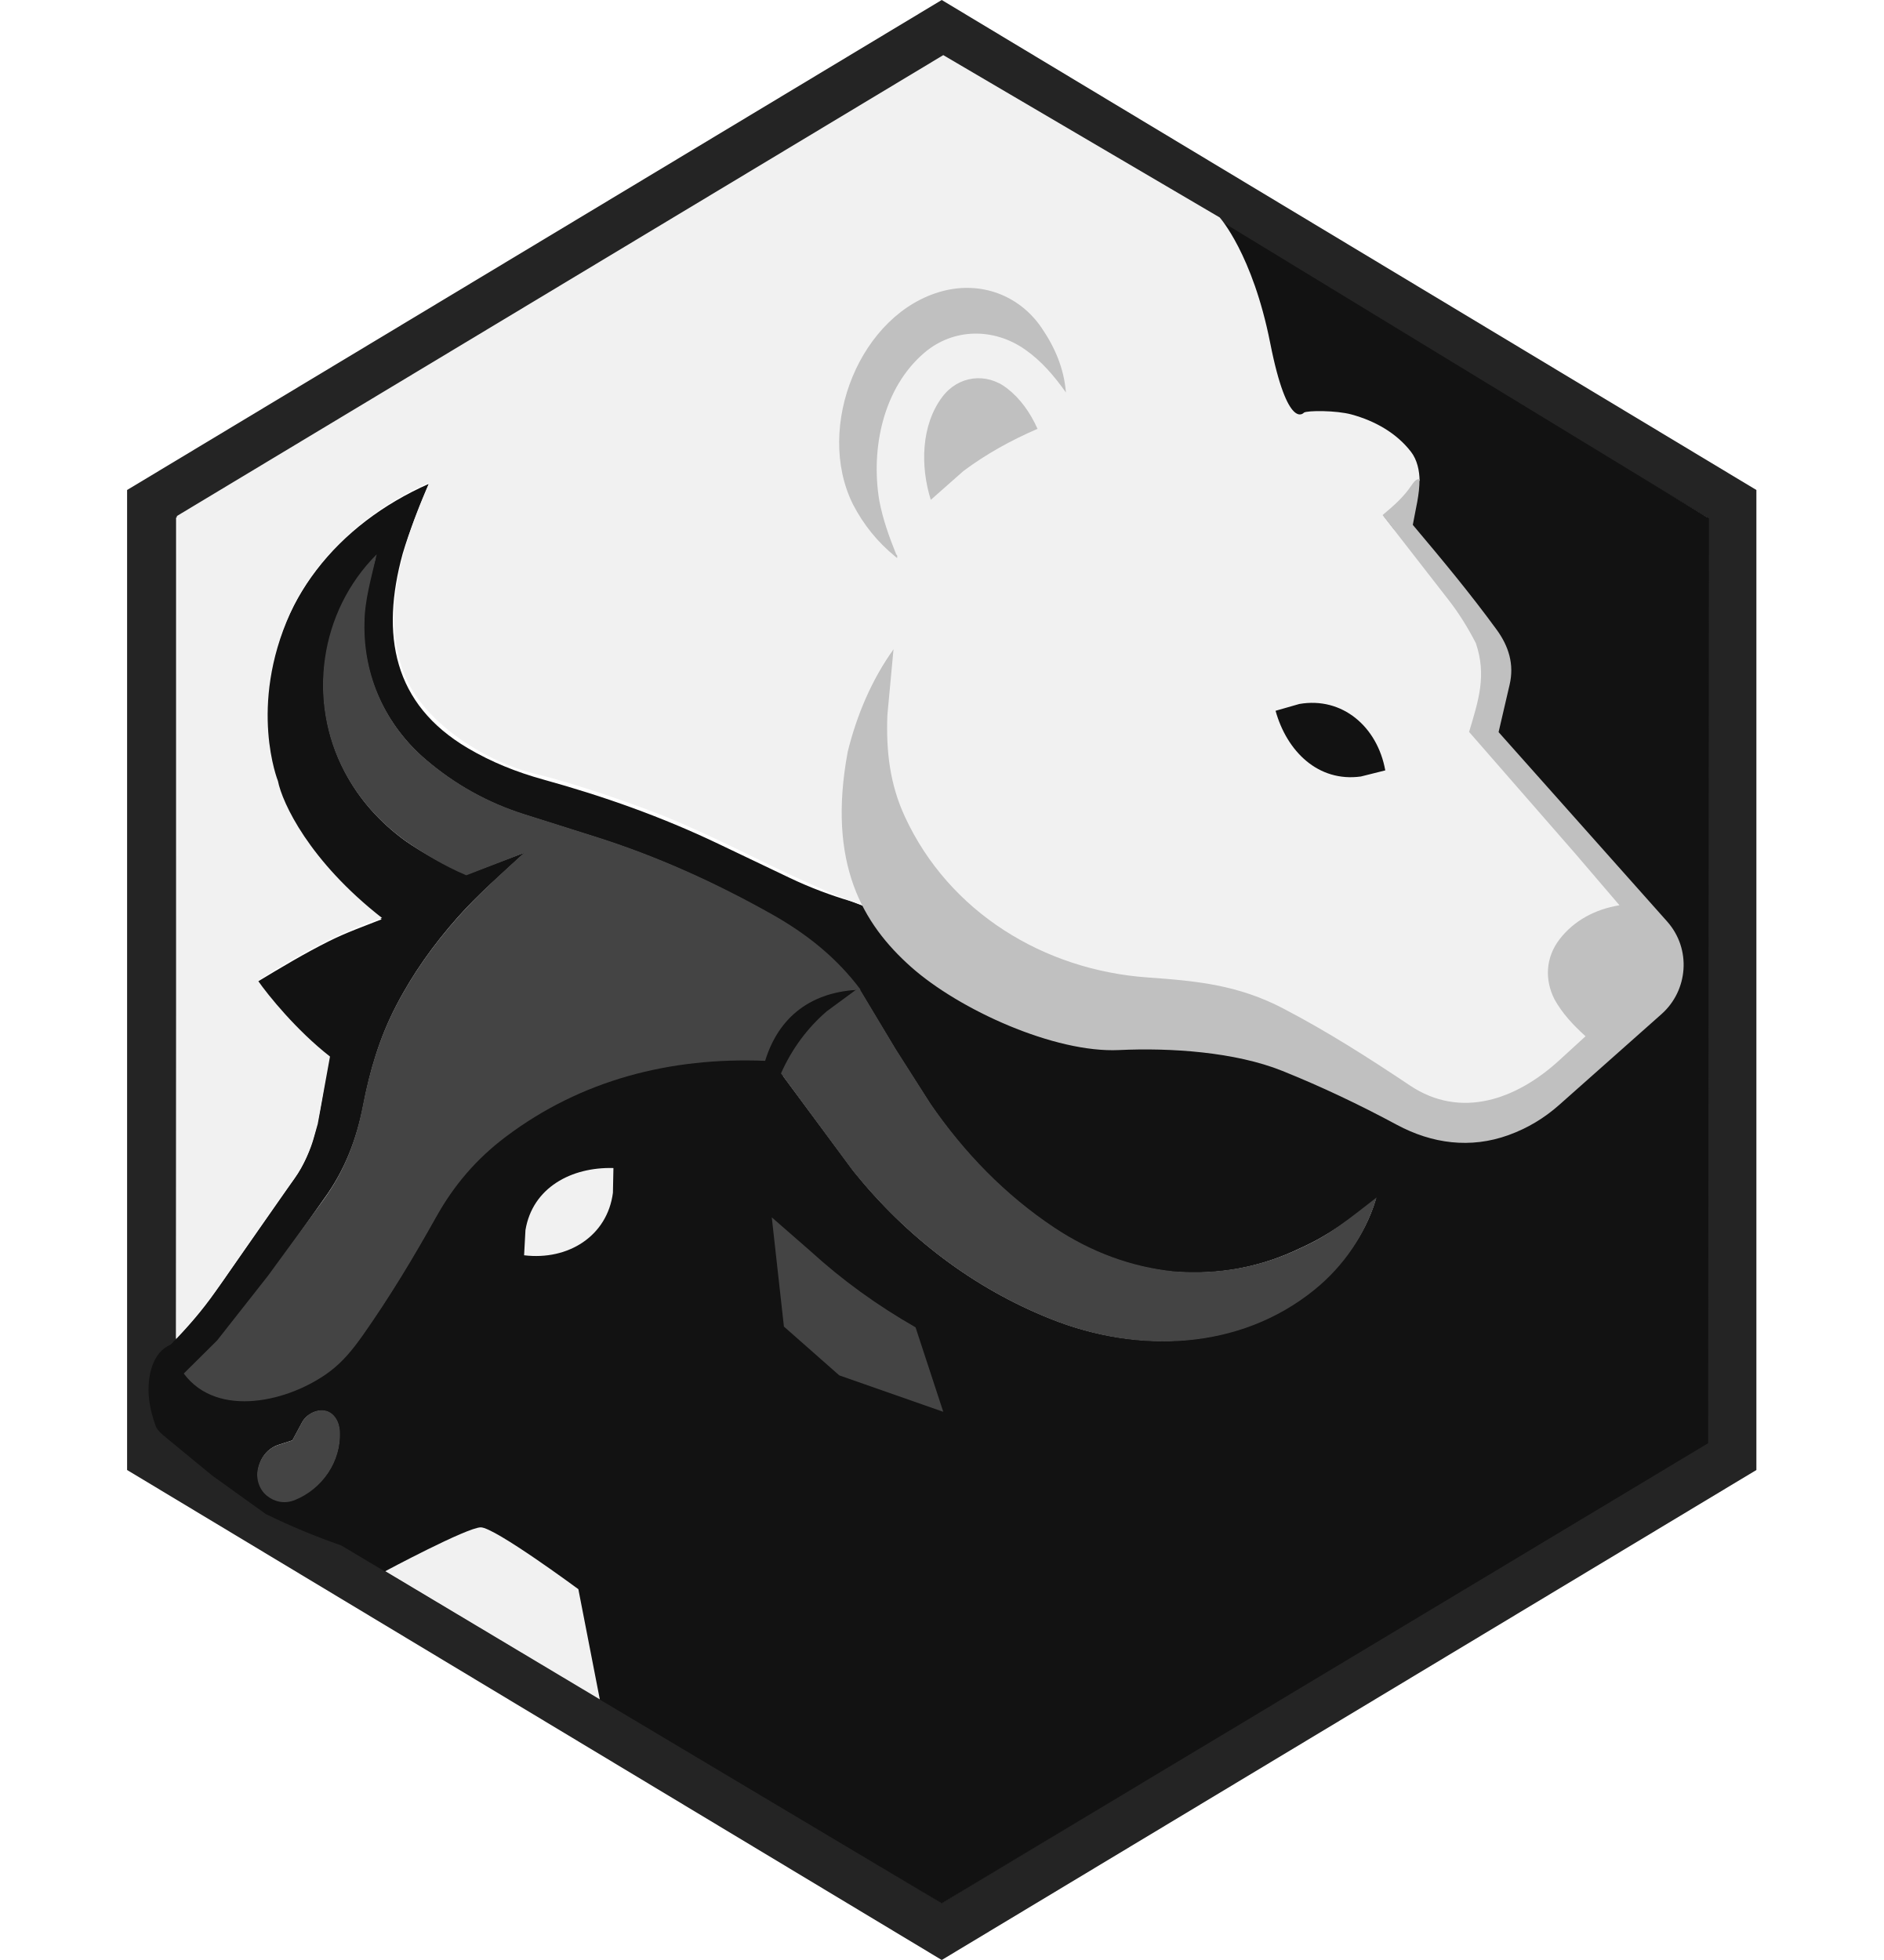
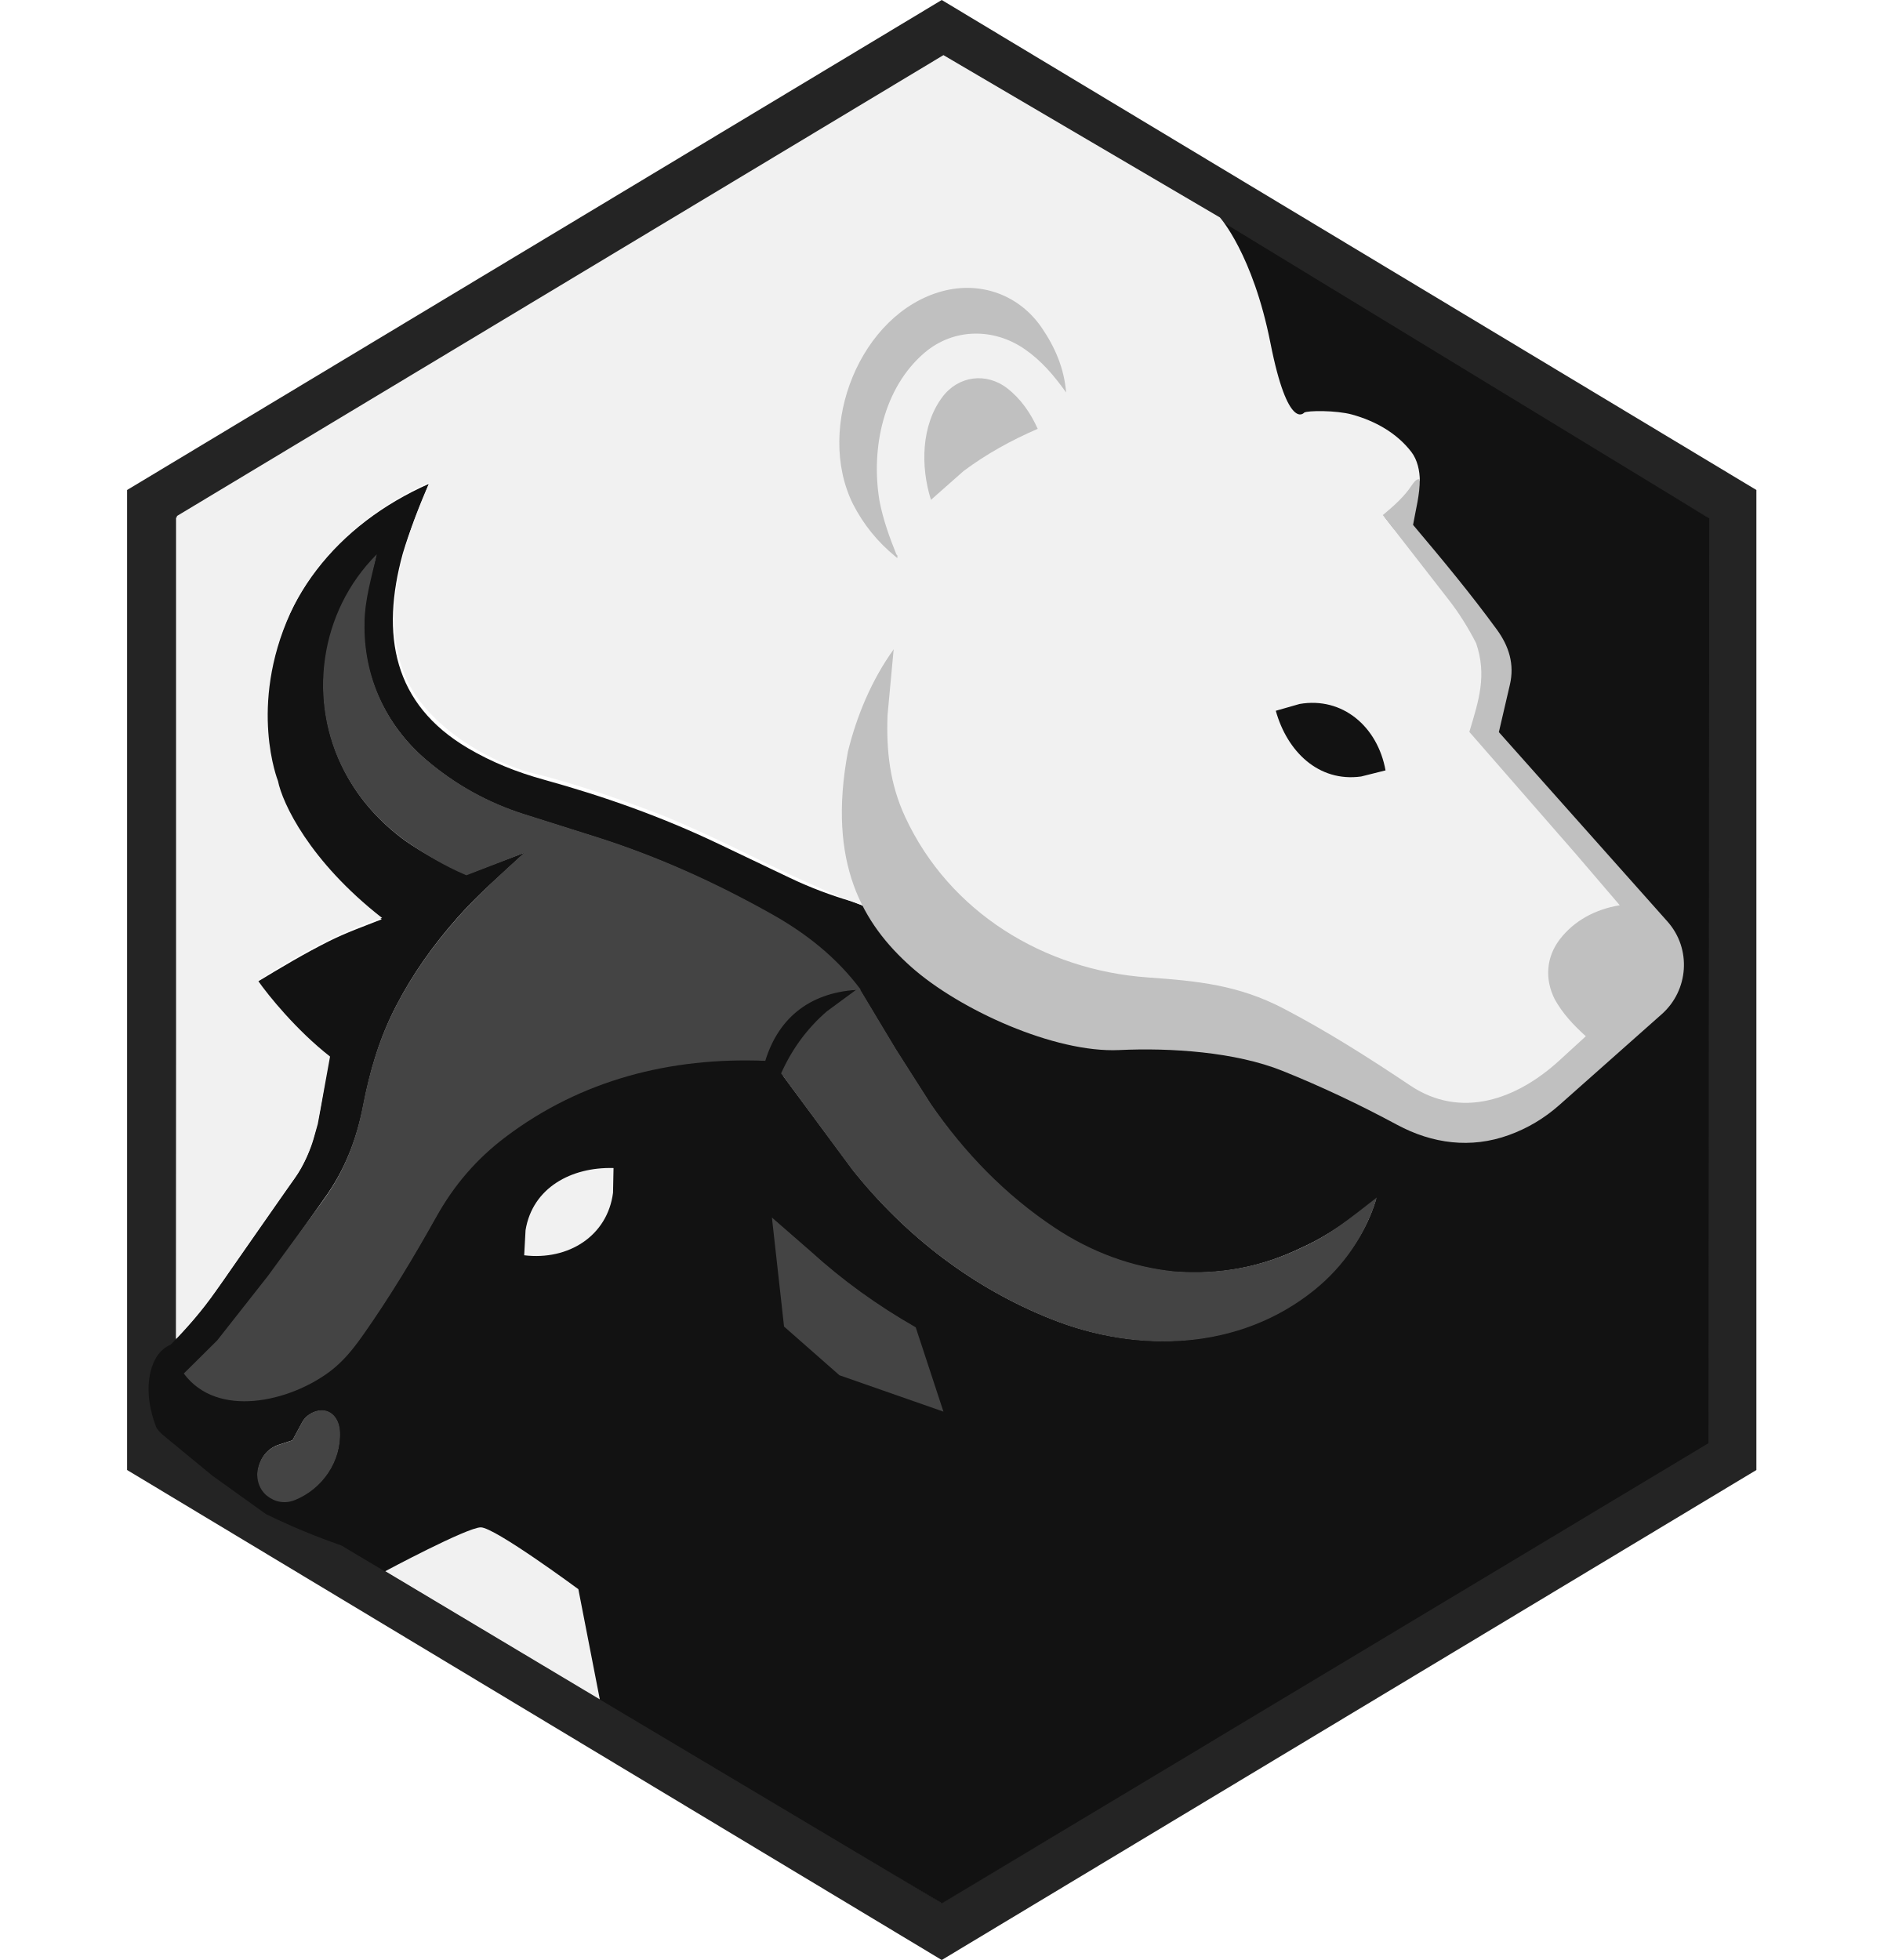
- <svg xmlns="http://www.w3.org/2000/svg" width="173" height="180" viewBox="0 0 173 180" fill="none">
-   <path d="M159.047 46.272V133.728L86.484 177.374L13.922 133.728V46.272L86.484 2.625L159.047 46.272Z" stroke="#242424" stroke-width="4.5" />
-   <path d="M14.323 131.023C13.721 129.414 13.428 127.702 13.817 125.994C14.09 124.888 14.626 123.943 15.676 123.484C17.194 121.932 18.552 120.381 19.801 118.592L27.078 108.174C28.573 106.034 29.137 103.499 29.56 100.966L30.2 97.131C27.642 95.147 25.513 92.789 23.613 90.179C25.867 88.82 27.961 87.562 30.229 86.428C31.816 85.636 33.42 85.07 35.043 84.428C33.212 82.887 31.612 81.523 30.134 79.858C26.165 75.628 24.145 70.103 24.559 64.301C25.209 55.184 30.986 48.16 39.369 44.44C38.459 46.7 37.623 48.667 36.978 50.856C34.939 58.299 36.096 64.661 42.969 68.711C45.162 70.003 47.439 70.91 49.922 71.598C55.47 73.133 60.763 75.009 65.962 77.49L72.539 80.629C74.403 81.517 76.269 82.214 78.175 82.778C83.694 84.413 87.467 93.471 93.375 93.192C98.106 92.969 106.196 92.406 110.531 94.148C114.172 95.611 118.54 95.503 121.992 97.359C125.218 99.093 130.231 104.209 133.734 102.937C135.463 102.31 143.803 98.594 145.195 97.359L152.578 86.428C155.039 84.244 141.809 74.797 139.57 72.281L136.547 66.797V58.641L129.656 50.555C130.089 48.693 125.565 48.073 124.453 46.547C122.026 43.218 114.062 36.308 111.375 33.117C111.631 31.659 106.325 27.419 106.312 26.016C106.304 25.11 111.797 20.109 111.797 20.109L156.938 47.602L156.867 132.539L86.484 174.797L31.34 141.93C28.913 141.082 26.693 140.162 24.403 139.04L19.49 135.513L15.011 131.826C14.756 131.617 14.42 131.276 14.326 131.025L14.323 131.023ZM33.34 122.497C35.847 118.936 37.989 115.359 40.084 111.614C41.713 108.706 43.767 106.311 46.436 104.3C53.313 99.118 61.431 97.013 70.133 97.359C71.396 93.253 74.433 91.001 78.855 90.852C76.658 87.906 73.886 85.719 70.741 83.949C65.601 81.056 60.288 78.649 54.662 76.868L48.13 74.801C44.773 73.74 41.768 72.059 39.097 69.772C35.417 66.621 33.303 62.093 33.414 57.239C33.444 55.149 33.912 53.319 34.499 51.193C29.343 56.474 28.286 64.432 31.664 70.868C33 73.413 34.86 75.479 37.172 77.182C38.99 78.445 40.859 79.446 42.874 80.302L48.246 78.262C46.045 80.294 43.946 82.083 42.005 84.278C39.783 86.791 37.901 89.429 36.359 92.413C34.859 95.317 33.978 98.311 33.358 101.517C32.748 104.676 31.63 107.529 29.737 110.122L24.82 117.07L20.25 123.117L17.227 126.141C20.295 130.278 26.66 128.54 30.342 125.776C31.54 124.876 32.439 123.774 33.339 122.496L33.34 122.497ZM126.334 110.171C124.012 111.961 121.952 113.494 119.452 114.609C115.766 116.402 111.866 117.112 107.748 116.797C103.817 116.394 100.155 115.019 96.849 112.83C92.332 109.841 88.597 105.986 85.527 101.541L82.342 96.556L79.022 91.043L76.091 93.192C74.289 94.745 72.906 96.633 71.923 98.827L78.388 107.551C83.217 113.566 89.371 118.292 96.557 121.143C104.531 124.307 113.734 123.94 120.508 118.482C123.18 116.329 125.316 113.536 126.335 110.173L126.334 110.171ZM86.424 129.447L83.933 121.87C80.465 119.887 77.361 117.65 74.454 115.005L71.005 111.999L72.096 121.8L77.074 126.177L86.424 129.447ZM23.735 134.835C23.516 135.828 23.905 136.765 24.554 137.285C25.267 137.856 26.185 138.032 27.079 137.673C29.577 136.671 31.291 134.193 31.174 131.484C31.136 130.597 30.658 129.724 29.794 129.576C29.007 129.442 28.119 129.93 27.749 130.618L26.856 132.275L25.59 132.685C24.628 132.997 23.966 133.795 23.737 134.833L23.735 134.835Z" fill="#121212" />
-   <path d="M33.291 122.665C32.386 123.949 31.483 125.056 30.279 125.96C26.579 128.733 19.96 130.295 16.875 126.141L19.94 123.1L24.602 117.172L29.671 110.24C31.575 107.637 32.697 104.771 33.31 101.599C33.934 98.379 34.818 95.374 36.326 92.457C37.875 89.459 39.767 86.809 42 84.287C43.95 82.083 45.882 80.385 48.094 78.345L42.82 80.384C40.795 79.524 38.969 78.43 37.143 77.161C34.82 75.451 32.95 73.377 31.608 70.821C28.212 64.357 29.32 56.18 34.594 50.906C34.102 53.086 33.498 55.066 33.469 57.164C33.358 62.039 35.381 66.556 39.078 69.721C41.761 72.017 44.78 73.704 48.154 74.771L54.719 76.847C60.371 78.634 65.712 81.052 70.877 83.957C74.038 85.735 76.824 87.93 79.031 90.889C74.588 91.04 71.534 93.3 70.267 97.423C61.522 97.076 53.364 99.19 46.453 104.393C43.771 106.413 41.705 108.818 40.07 111.738C37.964 115.499 35.81 119.091 33.292 122.667L33.291 122.665Z" fill="#444444" />
-   <path d="M126.422 109.969C125.394 113.372 123.382 116.289 120.689 118.468C113.861 123.99 104.584 124.362 96.547 121.16C89.305 118.276 83.103 113.493 78.235 107.407L71.719 98.579C72.708 96.359 74.103 94.448 75.92 92.877L78.874 90.703L82.22 96.281L85.431 101.326C88.525 105.823 92.29 109.725 96.842 112.749C100.176 114.963 103.866 116.355 107.827 116.763C111.979 117.082 115.885 116.353 119.602 114.539C122.122 113.411 124.082 111.78 126.422 109.969Z" fill="#444444" />
-   <path d="M86.625 129.656L77.075 126.31L71.99 121.828L70.875 111.797L74.398 114.873C77.369 117.581 80.539 119.869 84.08 121.9L86.625 129.656Z" fill="#444444" />
-   <path d="M23.689 134.878C23.921 133.824 24.591 133.014 25.564 132.697L26.844 132.28L27.747 130.597C28.123 129.898 29.021 129.402 29.816 129.538C30.692 129.687 31.175 130.574 31.213 131.477C31.331 134.228 29.597 136.745 27.07 137.764C26.166 138.128 25.236 137.95 24.515 137.37C23.859 136.843 23.465 135.89 23.687 134.881L23.689 134.878Z" fill="#444444" />
-   <path d="M124.975 71.171C121.056 71.708 118.177 68.863 117.141 65.135L119.326 64.509C123.261 63.83 126.489 66.584 127.216 70.61L124.975 71.171Z" fill="#121212" />
-   <path fill-rule="evenodd" clip-rule="evenodd" d="M124.127 38.067C122.711 37.676 120.023 37.688 119.742 37.898C119.742 37.898 118.266 39.676 116.648 31.5C115.031 23.324 112.008 19.969 112.008 19.969L86.625 5.062L16.242 47.391L16.172 122.906C18.197 120.825 20.203 118.055 20.953 116.93L24.117 112.359C24.68 111.539 26.044 109.575 27 108.281C27.956 106.988 28.57 105.352 28.758 104.695L29.18 103.219L30.305 97.031C27.211 94.612 24.609 91.383 23.695 90.07C28.927 86.583 33.469 84.773 35.086 84.305C28.392 79.073 25.922 73.734 25.523 71.719C25.523 71.719 22.781 64.898 26.648 56.32C30.516 47.742 39.445 44.297 39.445 44.297C35.93 52.102 35.367 57.867 37.266 62.227C39.164 66.586 44.789 70.031 49.219 71.086C52.763 71.93 57.82 73.734 59.906 74.531C60.844 74.859 63.97 76.134 68.977 78.609C73.983 81.084 78.328 82.922 79.312 83.18C77.681 77.836 77.367 71.203 77.977 68.906C78.781 65.639 79.969 62.478 81.984 59.695L81.299 65.721C81.174 69.026 81.685 72.215 83.081 75.227C87.142 83.991 96.024 89.231 105.54 89.903C110.085 90.224 113.861 90.593 118.008 92.762C122.062 94.881 125.83 97.28 129.618 99.818C134.304 102.959 139.418 101.104 143.336 97.516L145.749 95.307C144.617 94.274 143.639 93.234 142.904 91.918C141.976 90.087 142.097 88.055 143.362 86.407C144.69 84.673 146.646 83.637 148.868 83.274L144.835 78.562L135.059 67.355C135.937 64.424 136.685 62.165 135.681 59.203C134.939 57.769 134.158 56.499 133.165 55.222L127.115 47.44C128.178 46.553 129.07 45.757 129.769 44.712C129.946 44.446 130.132 44.203 130.366 44.149C130.358 43.244 130.153 42.235 129.577 41.491C128.227 39.743 126.243 38.649 124.127 38.067Z" fill="#F1F1F1" />
-   <path d="M124.975 71.311C121.056 71.849 118.177 69.004 117.141 65.276L119.326 64.65C123.261 63.971 126.489 66.724 127.216 70.75L124.975 71.311Z" fill="#121212" />
-   <path d="M130.359 44.012C130.372 45.415 130.002 46.744 129.744 48.202C132.432 51.392 135.015 54.498 137.444 57.827C138.556 59.352 139.069 61.012 138.636 62.874L137.622 67.236L153.101 84.627C155.339 87.143 155.041 90.952 152.58 93.136L143.201 101.46C141.81 102.695 140.273 103.613 138.545 104.24C135.042 105.511 131.508 105.033 128.282 103.299C124.829 101.443 121.398 99.81 117.759 98.346C113.425 96.604 107.49 96.21 102.758 96.434C96.851 96.712 88.102 92.742 83.672 88.805C79.242 84.867 75.937 79.312 77.852 69.03C78.657 65.762 80.04 62.408 82.055 59.625L81.492 65.672C81.367 68.977 81.713 72.013 83.109 75.023C87.171 83.787 95.878 89.092 105.394 89.766C109.939 90.086 113.713 90.456 117.862 92.624C121.916 94.744 125.683 97.143 129.472 99.681C134.157 102.821 139.273 100.966 143.189 97.379L145.603 95.17C144.471 94.136 143.492 93.097 142.758 91.781C141.83 89.951 141.952 87.918 143.215 86.269C144.544 84.536 146.5 83.501 148.722 83.136L144.689 78.424L134.912 67.218C135.79 64.287 136.538 62.027 135.534 59.066C134.793 57.631 134.011 56.361 133.018 55.084L126.968 47.302C128.032 46.416 128.925 45.619 129.622 44.574C129.799 44.31 129.985 44.065 130.22 44.012H130.359Z" fill="#C0C0C0" />
-   <path d="M88.462 43.268L85.479 45.904C84.506 42.813 84.587 39.035 86.538 36.447C88 34.507 90.567 34.169 92.495 35.67C93.717 36.62 94.618 37.908 95.281 39.381C92.815 40.454 90.584 41.683 88.462 43.266V43.268Z" fill="#C0C0C0" />
-   <path d="M82.205 51.101C80.602 49.789 79.303 48.205 78.322 46.298C74.803 39.19 79.014 28.753 86.529 26.742C90.072 25.794 93.607 27.102 95.654 30.107C96.868 31.887 97.705 33.807 97.889 36.042C96.782 34.496 95.639 33.143 94.108 32.08C91.245 30.09 87.55 30.125 84.887 32.396C81.133 35.598 79.945 41.143 80.75 45.978C81.08 47.706 81.648 49.282 82.301 50.909L82.399 51.023L82.388 51.255L82.205 51.101Z" fill="#C0C0C0" />
-   <path d="M44.149 140.267C42.879 140.279 35.38 144.293 35.38 144.293L55.084 156.066L53.113 145.945C53.113 145.945 45.42 140.256 44.149 140.267Z" fill="#F1F1F1" />
-   <path d="M48.255 112.974C48.898 109.071 52.466 107.16 56.334 107.269L56.287 109.542C55.775 113.502 52.191 115.775 48.13 115.281L48.255 112.974Z" fill="#F1F1F1" />
+ <svg xmlns="http://www.w3.org/2000/svg" width="346" height="360" viewBox="0 0 346 360" fill="none">
+   <path d="M318.094 92.544V267.455L172.969 354.748L27.844 267.455V92.544L172.969 5.251L318.094 92.544Z" stroke="#242424" stroke-width="9" />
+   <path d="M28.652 262.046C27.448 258.829 26.86 255.403 27.639 251.989C28.185 249.775 29.257 247.885 31.358 246.968C34.393 243.863 37.111 240.761 39.608 237.184L54.166 216.349C57.156 212.068 58.284 206.997 59.131 201.932L60.411 194.262C55.294 190.294 51.035 185.577 47.234 180.357C51.744 177.64 55.932 175.123 60.47 172.856C63.643 171.273 66.852 170.139 70.099 168.857C66.436 165.774 63.235 163.046 60.278 159.716C52.34 151.256 48.298 140.206 49.128 128.602C50.427 110.368 61.983 96.32 78.751 88.881C76.931 93.4 75.26 97.335 73.969 101.711C69.891 116.598 72.206 129.322 85.953 137.422C90.341 140.006 94.895 141.82 99.863 143.196C110.96 146.267 121.549 150.019 131.948 154.98L145.105 161.257C148.832 163.035 152.565 164.427 156.379 165.555C167.417 168.826 174.966 186.941 186.784 186.384C196.247 185.937 212.43 184.812 221.102 188.297C228.385 191.222 237.123 191.005 244.028 194.718C250.482 198.186 260.51 208.417 267.517 205.875C270.974 204.621 287.658 197.187 290.443 194.718L305.211 172.856C310.134 168.488 283.669 149.594 279.191 144.562L273.143 133.594V117.281L259.359 101.109C260.226 97.386 251.176 96.145 248.951 93.094C244.096 86.436 228.166 72.616 222.79 66.234C223.302 63.318 212.689 54.838 212.663 52.031C212.647 50.22 223.634 40.219 223.634 40.219L313.932 95.203L313.791 265.078L173 349.594L62.692 283.86C57.837 282.164 53.395 280.325 48.815 278.08L38.987 271.027L30.027 263.652C29.518 263.233 28.846 262.552 28.657 262.049L28.652 262.046ZM66.692 244.994C71.708 237.873 75.992 230.718 80.183 223.228C83.441 217.412 87.55 212.622 92.89 208.6C106.645 198.236 122.885 194.026 140.292 194.718C142.818 186.505 148.894 182.002 157.738 181.704C153.344 175.812 147.8 171.439 141.507 167.898C131.225 162.112 120.598 157.297 109.343 153.737L96.276 149.602C89.562 147.479 83.55 144.118 78.209 139.545C70.847 133.242 66.619 124.186 66.841 114.477C66.9 110.298 67.837 106.639 69.01 102.386C58.697 112.947 56.582 128.863 63.339 141.736C66.011 146.827 69.733 150.958 74.358 154.364C77.995 156.89 81.733 158.892 85.764 160.605L96.51 156.524C92.108 160.588 87.908 164.166 84.026 168.556C79.581 173.582 75.815 178.858 72.732 184.826C69.73 190.634 67.969 196.622 66.729 203.034C65.508 209.351 63.272 215.058 59.485 220.244L49.65 234.141L40.507 246.234L34.459 252.281C40.597 260.556 53.33 257.079 60.695 251.553C63.091 249.753 64.889 247.548 66.689 244.991L66.692 244.994ZM252.714 220.342C248.069 223.923 243.948 226.988 238.947 229.219C231.574 232.805 223.773 234.225 215.534 233.595C207.672 232.788 200.347 230.037 193.733 225.661C184.698 219.682 177.226 211.972 171.086 203.082L164.714 193.112L158.073 182.087L152.21 186.384C148.604 189.489 145.839 193.267 143.873 197.654L156.804 215.103C166.464 227.132 178.774 236.585 193.148 242.286C209.101 248.614 227.509 247.88 241.059 236.964C246.404 232.658 250.677 227.073 252.716 220.345L252.714 220.342ZM172.88 258.893L167.896 243.74C160.959 239.774 154.75 235.299 148.936 230.009L142.036 223.999L144.219 243.599L154.177 252.354L172.88 258.893ZM47.479 269.671C47.04 271.657 47.82 273.53 49.116 274.57C50.543 275.712 52.38 276.064 54.169 275.347C59.164 273.341 62.593 268.386 62.36 262.969C62.284 261.194 61.328 259.447 59.598 259.152C58.025 258.885 56.247 259.861 55.508 261.236L53.721 264.549L51.19 265.371C49.266 265.995 47.941 267.59 47.482 269.665L47.479 269.671Z" fill="#121212" />
+   <path d="M66.593 245.331C64.784 247.898 62.978 250.112 60.569 251.92C53.168 257.467 39.927 260.59 33.756 252.281L39.888 246.201L49.214 234.344L59.354 220.48C63.161 215.274 65.406 209.541 66.633 203.198C67.879 196.758 69.649 190.748 72.665 184.913C75.764 178.917 79.549 173.619 84.015 168.574C87.916 164.166 91.781 160.77 96.205 156.689L85.656 160.767C81.605 159.047 77.952 156.859 74.299 154.323C69.652 150.903 65.912 146.754 63.226 141.642C56.433 128.715 58.651 112.359 69.2 101.812C68.216 106.172 67.009 110.131 66.95 114.328C66.729 124.078 70.774 133.112 78.169 139.442C83.538 144.034 89.576 147.409 96.326 149.541L109.457 153.693C120.765 157.269 131.448 162.104 141.78 167.913C148.104 171.469 153.675 175.861 158.091 181.778C149.203 182.08 143.094 186.599 140.559 194.846C123.066 194.151 106.746 198.379 92.923 208.787C87.557 212.826 83.424 217.636 80.154 223.476C75.942 230.997 71.634 238.182 66.596 245.334L66.593 245.331Z" fill="#444444" />
+   <path d="M252.889 219.938C250.834 226.745 246.808 232.579 241.421 236.936C227.763 247.981 209.206 248.724 193.13 242.32C178.641 236.552 166.237 226.986 156.497 214.814L143.463 197.158C145.442 192.719 148.232 188.897 151.867 185.755L157.776 181.406L164.47 192.562L170.892 202.651C177.082 211.647 184.613 219.45 193.72 225.498C200.388 229.926 207.769 232.71 215.693 233.526C223.998 234.164 231.812 232.707 239.246 229.078C244.288 226.821 248.208 223.56 252.889 219.938Z" fill="#444444" />
+   <path d="M173.281 259.278L154.177 252.597L144.005 243.653L141.776 223.629L148.824 229.769C154.766 235.174 161.107 239.742 168.19 243.796L173.281 259.278Z" fill="#444444" />
+   <path d="M47.386 269.756C47.85 267.648 49.19 266.028 51.137 265.393L53.698 264.559L55.505 261.193C56.256 259.796 58.052 258.805 59.643 259.076C61.396 259.373 62.361 261.148 62.437 262.953C62.674 268.456 59.205 273.491 54.15 275.528C52.34 276.257 50.482 275.9 49.039 274.74C47.727 273.685 46.939 271.779 47.383 269.762L47.386 269.756Z" fill="#444444" />
+   <path d="M249.995 142.341C242.155 143.416 236.397 137.726 234.324 130.27L238.695 129.018C246.566 127.66 253.024 133.167 254.479 141.219L249.995 142.341Z" fill="#121212" />
+   <path fill-rule="evenodd" clip-rule="evenodd" d="M248.299 76.134C245.466 75.353 240.09 75.375 239.528 75.797C239.528 75.797 236.574 79.352 233.339 63C230.104 46.648 224.056 39.938 224.056 39.938L173.281 10.125L32.49 94.781L32.35 245.812C36.4 241.65 40.414 236.109 41.914 233.859L48.243 224.719C49.368 223.078 52.097 219.15 54.01 216.562C55.923 213.975 57.151 210.703 57.526 209.391L58.37 206.438L60.62 194.062C54.432 189.225 49.228 182.766 47.399 180.141C57.864 173.166 66.95 169.547 70.185 168.609C56.795 158.147 51.853 147.469 51.056 143.438C51.056 143.438 45.571 129.797 53.306 112.641C61.042 95.484 78.905 88.594 78.905 88.594C71.872 104.203 70.747 115.734 74.545 124.453C78.342 133.172 89.594 140.062 98.455 142.172C105.544 143.859 115.662 147.469 119.834 149.062C121.709 149.719 127.964 152.269 137.978 157.219C147.992 162.169 156.685 165.844 158.654 166.359C155.391 155.672 154.762 142.406 155.981 137.812C157.59 131.279 159.967 124.957 163.998 119.391L162.628 131.442C162.378 138.052 163.399 144.43 166.192 150.455C174.316 167.982 192.083 178.462 211.119 179.806C220.211 180.447 227.764 181.187 236.059 185.524C244.169 189.762 251.705 194.56 259.283 199.637C268.656 205.917 278.887 202.207 286.724 195.033L291.551 190.614C289.287 188.547 287.329 186.469 285.861 183.836C284.004 180.174 284.246 176.11 286.775 172.814C289.433 169.346 293.346 167.273 297.791 166.548L289.723 157.123L270.167 134.71C271.922 128.849 273.419 124.329 271.41 118.406C269.928 115.537 268.364 112.998 266.378 110.444L254.276 94.88C256.403 93.105 258.186 91.513 259.584 89.423C259.939 88.892 260.31 88.405 260.78 88.298C260.763 86.487 260.352 84.471 259.202 82.983C256.501 79.487 252.532 77.299 248.299 76.134Z" fill="#F1F1F1" />
+   <path d="M249.995 142.623C242.155 143.697 236.397 138.007 234.324 130.551L238.695 129.3C246.566 127.941 253.024 133.448 254.479 141.5L249.995 142.623Z" fill="#121212" />
+   <path d="M260.766 88.023C260.791 90.83 260.05 93.488 259.536 96.405C264.911 102.783 270.079 108.996 274.937 115.653C277.162 118.705 278.189 122.024 277.322 125.748L275.294 134.472L306.257 169.254C310.735 174.286 310.139 181.905 305.216 186.273L286.453 202.92C283.671 205.389 280.597 207.226 277.139 208.48C270.132 211.022 263.063 210.066 256.61 206.598C249.704 202.886 242.84 199.621 235.56 196.693C226.891 193.208 215.02 192.421 205.554 192.868C193.737 193.425 176.235 185.484 167.374 177.609C158.513 169.734 151.902 158.625 155.733 138.061C157.342 131.524 160.108 124.816 164.139 119.25L163.014 131.344C162.764 137.953 163.456 144.025 166.249 150.047C174.373 167.574 191.79 178.184 210.826 179.531C219.917 180.172 227.467 180.912 235.766 185.249C243.876 189.487 251.412 194.285 258.99 199.362C268.363 205.642 278.597 201.933 286.431 194.758L291.258 190.339C288.994 188.272 287.036 186.194 285.567 183.561C283.711 179.902 283.955 175.835 286.481 172.539C289.14 169.071 293.053 167.001 297.497 166.273L289.43 156.848L269.873 134.435C271.629 128.574 273.125 124.054 271.117 118.131C269.634 115.262 268.07 112.723 266.084 110.169L253.983 94.605C256.109 92.833 257.896 91.238 259.291 89.148C259.645 88.62 260.017 88.13 260.486 88.023H260.766Z" fill="#C0C0C0" />
+   <path d="M176.955 86.536L170.989 91.809C169.042 85.627 169.205 78.07 173.107 72.895C176.032 69.014 181.166 68.339 185.023 71.34C187.467 73.241 189.27 75.817 190.595 78.762C185.664 80.908 181.2 83.366 176.955 86.533V86.536Z" fill="#C0C0C0" />
+   <path d="M164.44 102.201C161.233 99.577 158.634 96.41 156.673 92.597C149.632 78.379 158.057 57.505 173.09 53.483C180.176 51.588 187.248 54.203 191.344 60.214C193.771 63.774 195.445 67.613 195.813 72.085C193.6 68.991 191.313 66.286 188.249 64.159C182.522 60.18 175.132 60.25 169.804 64.792C162.296 71.196 159.919 82.286 161.528 91.955C162.189 95.412 163.326 98.565 164.631 101.819L164.828 102.047L164.806 102.511L164.44 102.201Z" fill="#C0C0C0" />
+   <path d="M88.298 280.535C85.757 280.558 70.76 288.587 70.76 288.587L110.168 312.133L106.226 291.89C106.226 291.89 90.839 280.512 88.298 280.535Z" fill="#F1F1F1" />
+   <path d="M96.528 225.947C97.814 218.14 104.95 214.318 112.687 214.538L112.594 219.083C111.569 227.003 104.401 231.548 96.277 230.562L96.528 225.947Z" fill="#F1F1F1" />
</svg>
